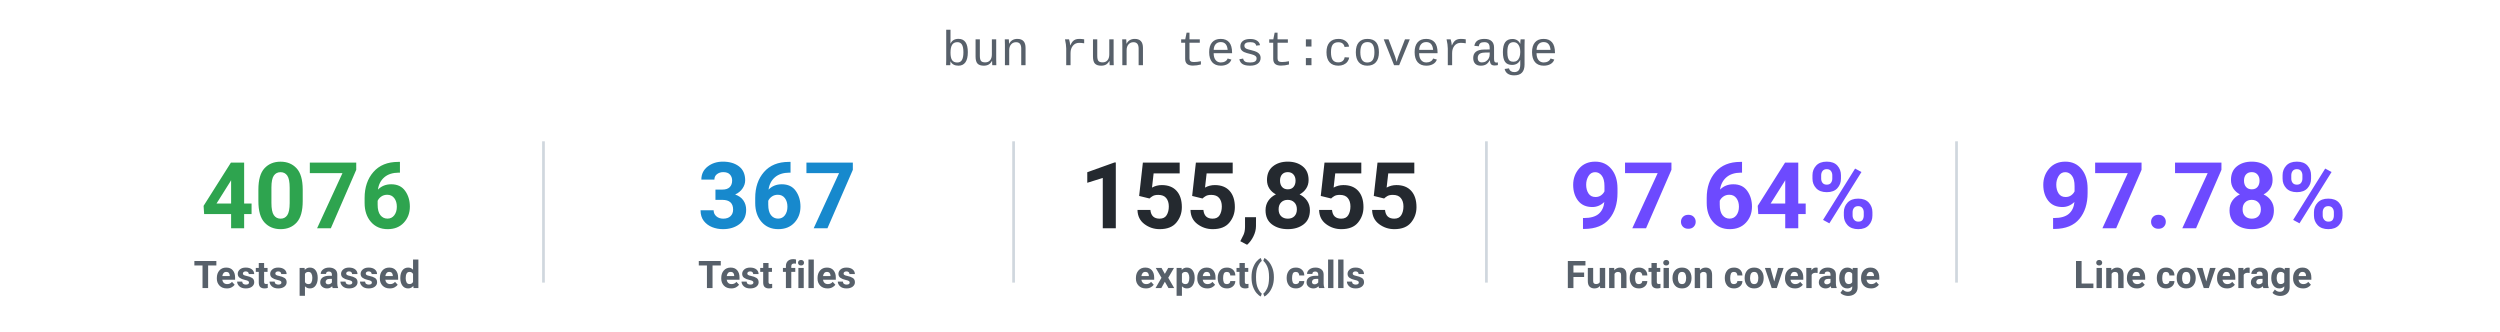
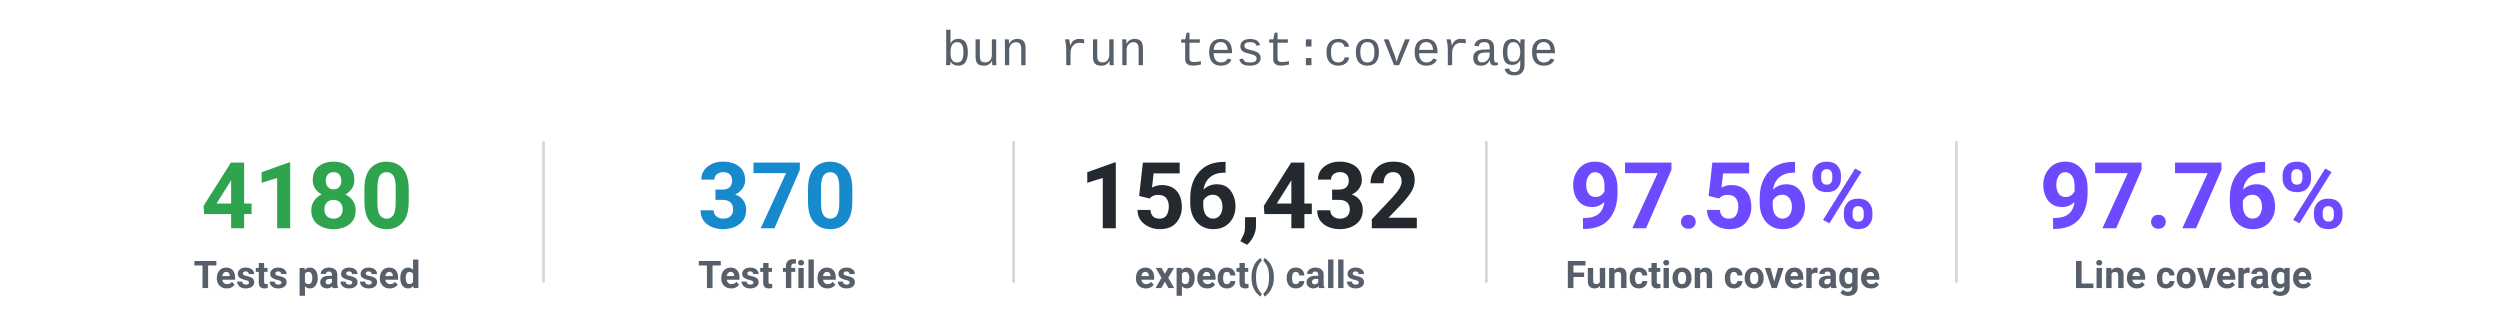
- <svg xmlns="http://www.w3.org/2000/svg" viewBox="0 0 920 122" width="920" height="122" role="img" aria-label="bun run test:coverage — 4076 tests passed, 367 test files, 155,855 expect() calls, 97.64% function coverage, 97.78% line coverage">
+ <svg xmlns="http://www.w3.org/2000/svg" viewBox="0 0 920 122" width="920" height="122" role="img" aria-label="bun run test:coverage — 4180 tests passed, 370 test files, 156,432 expect() calls, 97.56% function coverage, 97.76% line coverage">
  <style>
    .cmd { font-family: ui-monospace, SFMono-Regular, 'SF Mono', Menlo, Consolas, 'Liberation Mono', monospace; font-weight: 500; font-size: 18px; }
    .val { font-family: system-ui, -apple-system, BlinkMacSystemFont, 'Segoe UI', Roboto, sans-serif; font-weight: 700; font-size: 34px; }
    .lbl { font-family: system-ui, -apple-system, BlinkMacSystemFont, 'Segoe UI', Roboto, sans-serif; font-weight: 600; font-size: 14px; }
  </style>
  <text x="460" y="24" text-anchor="middle" class="cmd" fill="#57606a">bun run test:coverage</text>
  <line x1="200" y1="52" x2="200" y2="104" stroke="#d0d7de" stroke-width="1" />
  <line x1="373" y1="52" x2="373" y2="104" stroke="#d0d7de" stroke-width="1" />
  <line x1="547" y1="52" x2="547" y2="104" stroke="#d0d7de" stroke-width="1" />
  <line x1="720" y1="52" x2="720" y2="104" stroke="#d0d7de" stroke-width="1" />
-   <text x="113" y="84" text-anchor="middle" class="val" fill="#2ea44f">4076</text>
+   <text x="113" y="84" text-anchor="middle" class="val" fill="#2ea44f">4180</text>
  <text x="113" y="106" text-anchor="middle" class="lbl" fill="#57606a">Tests passed</text>
-   <text x="286" y="84" text-anchor="middle" class="val" fill="#1789cd">367</text>
+   <text x="286" y="84" text-anchor="middle" class="val" fill="#1789cd">370</text>
  <text x="286" y="106" text-anchor="middle" class="lbl" fill="#57606a">Test files</text>
-   <text x="460" y="84" text-anchor="middle" class="val" fill="#24292f">155,855</text>
+   <text x="460" y="84" text-anchor="middle" class="val" fill="#24292f">156,432</text>
  <text x="460" y="106" text-anchor="middle" class="lbl" fill="#57606a">expect() calls</text>
-   <text x="634" y="84" text-anchor="middle" class="val" fill="#6d4aff">97.64%</text>
+   <text x="634" y="84" text-anchor="middle" class="val" fill="#6d4aff">97.56%</text>
  <text x="634" y="106" text-anchor="middle" class="lbl" fill="#57606a">Function coverage</text>
-   <text x="807" y="84" text-anchor="middle" class="val" fill="#6d4aff">97.78%</text>
+   <text x="807" y="84" text-anchor="middle" class="val" fill="#6d4aff">97.76%</text>
  <text x="807" y="106" text-anchor="middle" class="lbl" fill="#57606a">Line coverage</text>
</svg>
